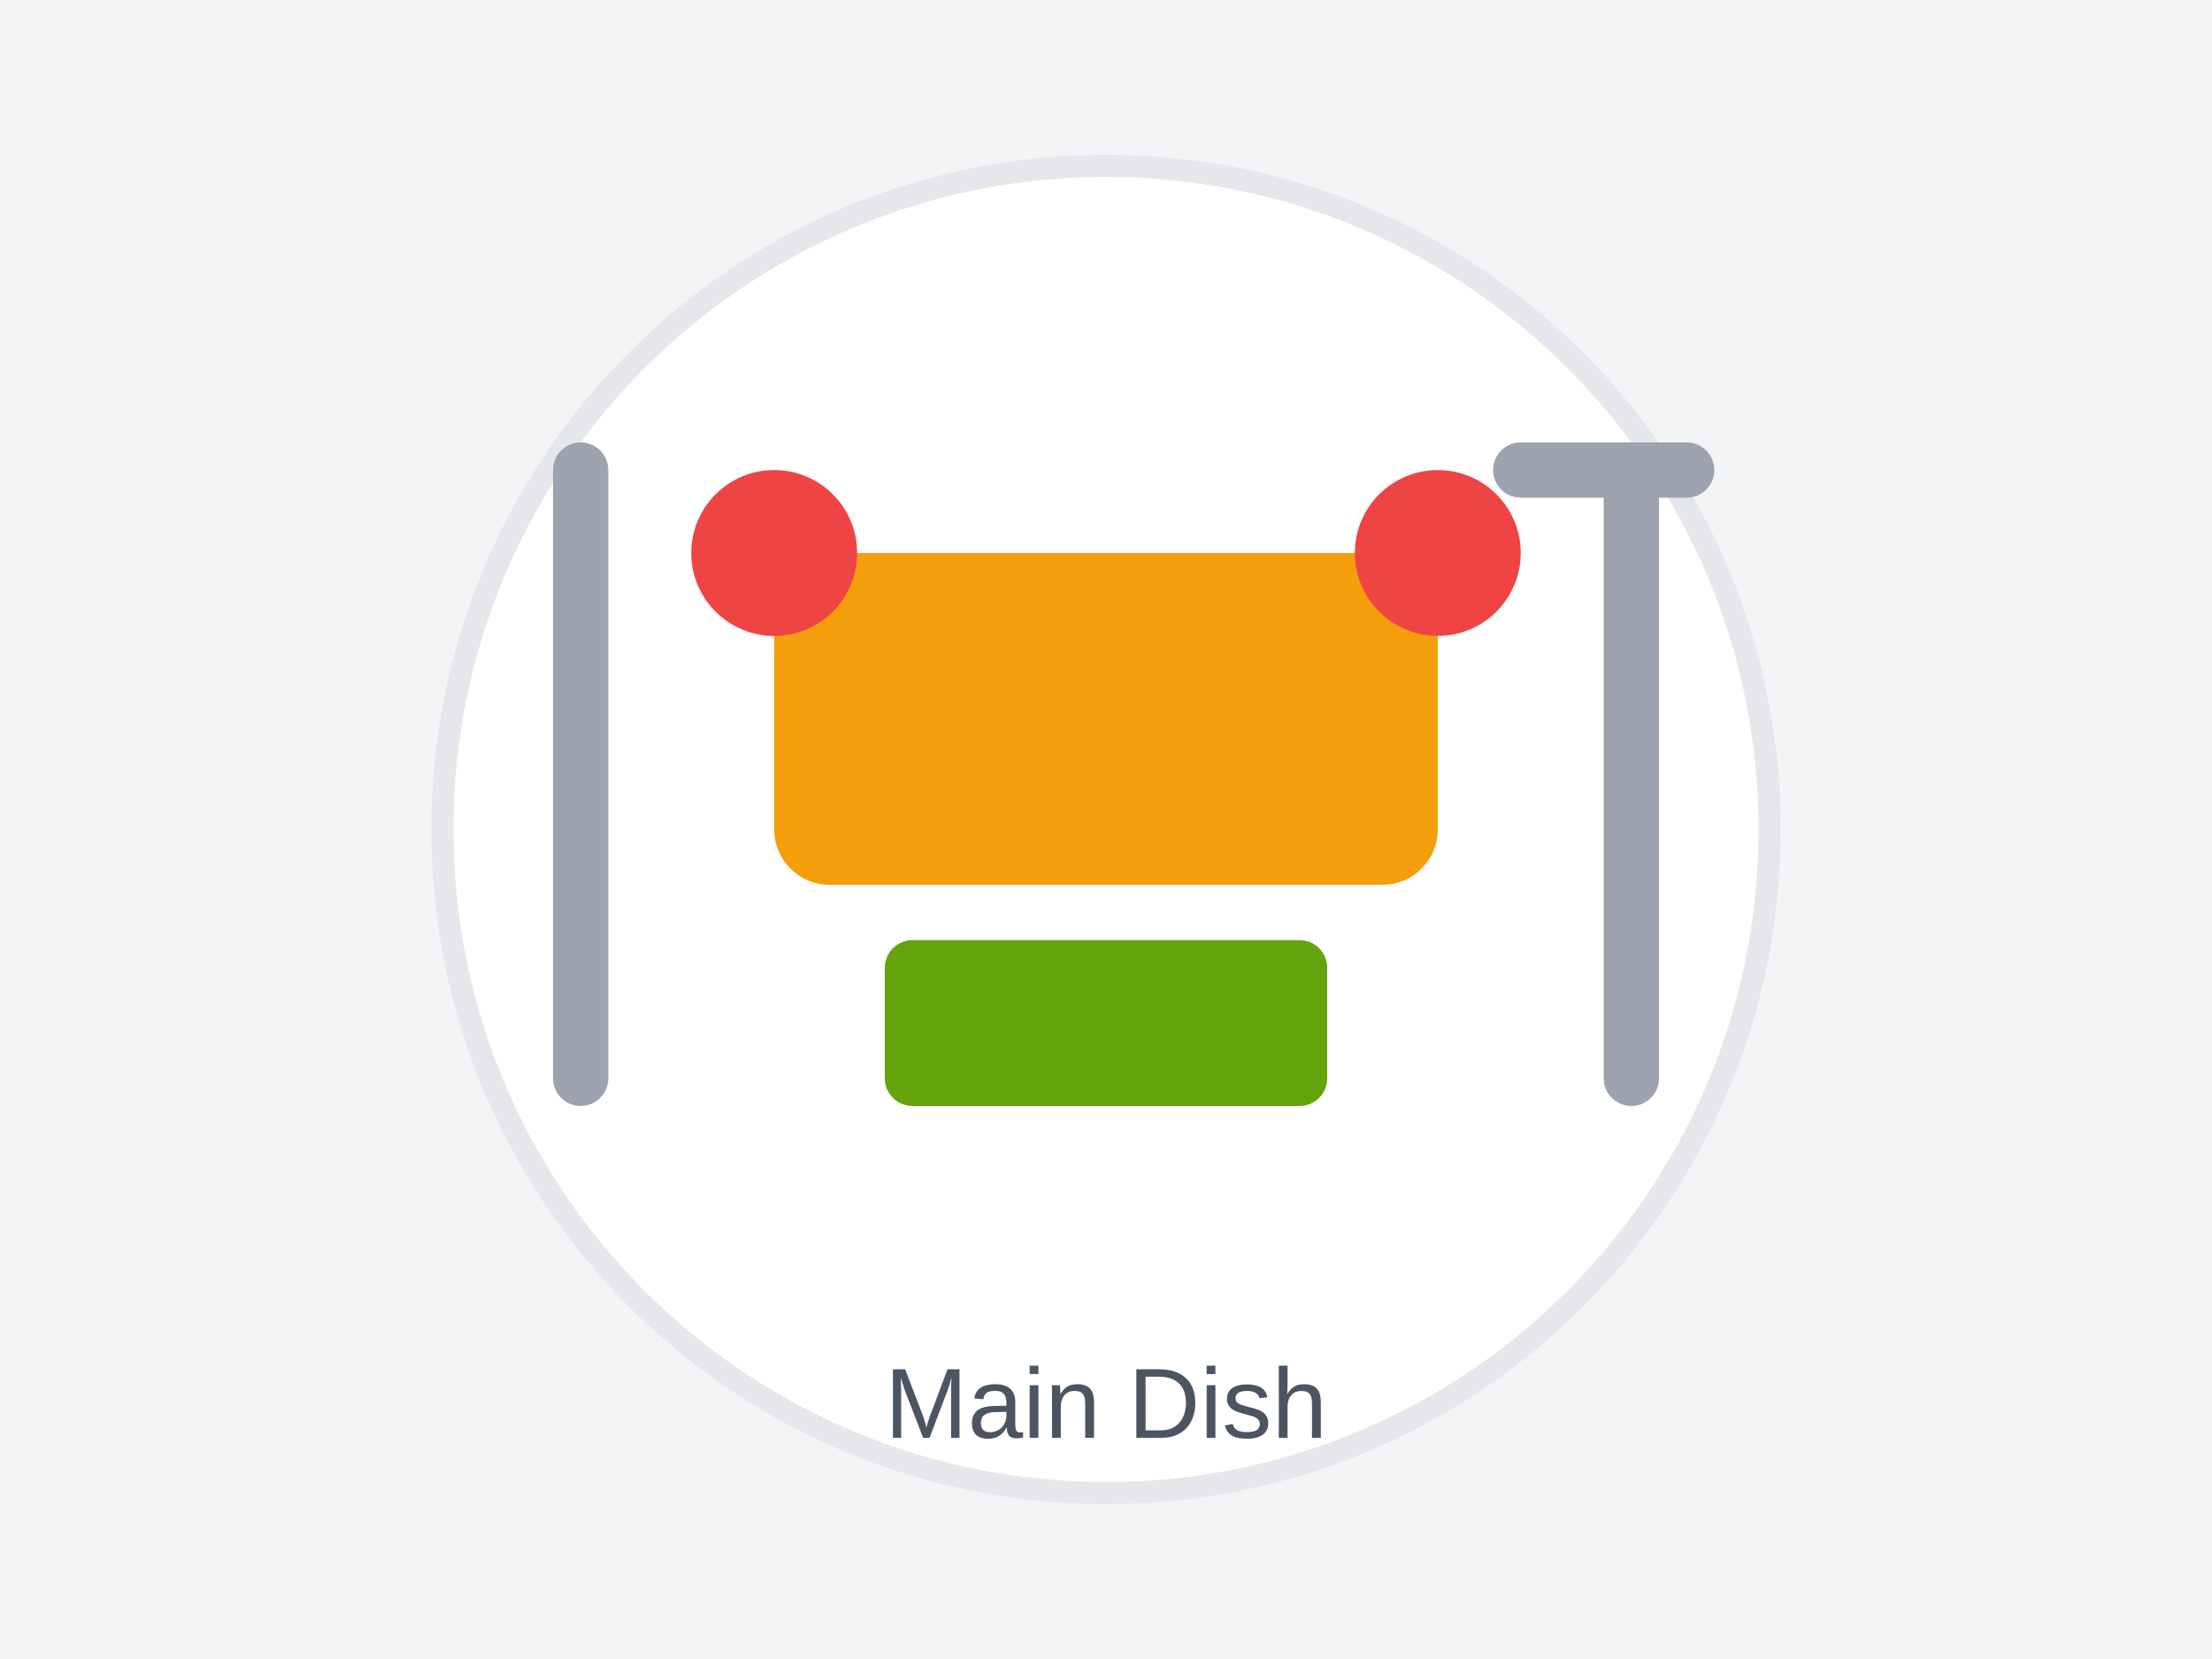
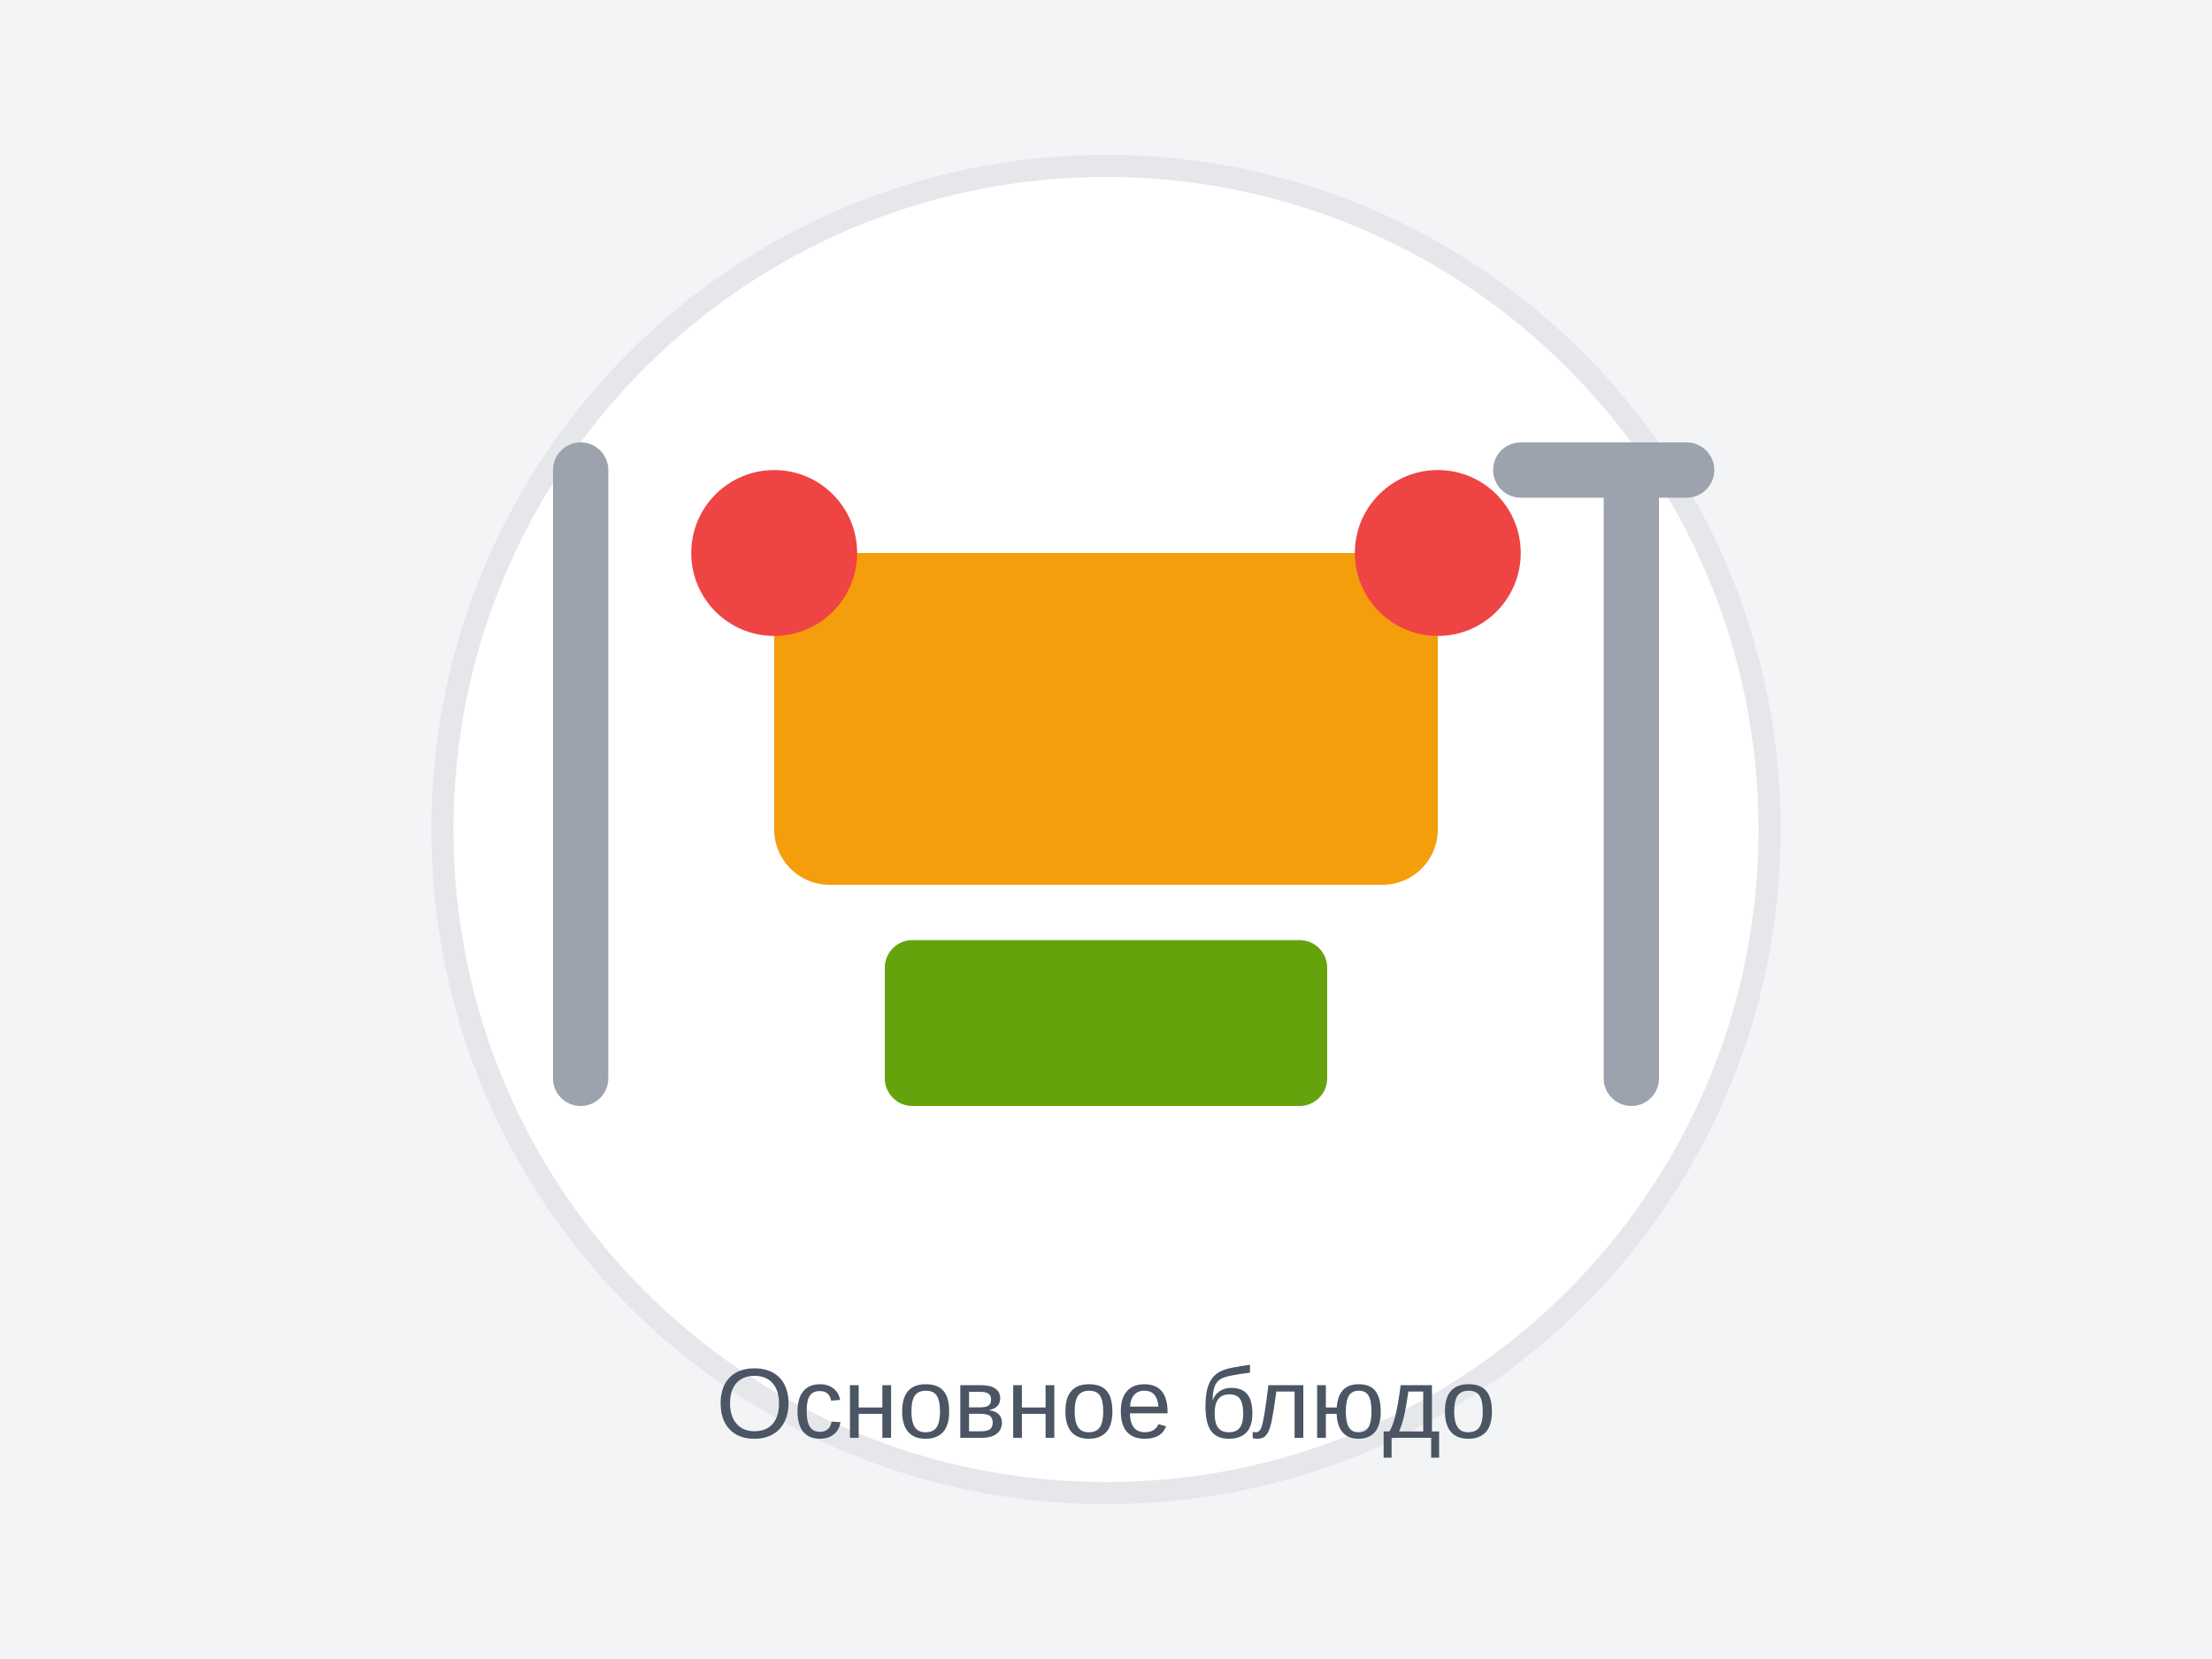
<svg xmlns="http://www.w3.org/2000/svg" width="400" height="300" viewBox="0 0 400 300">
  <rect width="400" height="300" fill="#f3f4f6" />
  <circle cx="200" cy="150" r="120" fill="#ffffff" stroke="#e5e7eb" stroke-width="4" />
  <rect x="140" y="100" width="120" height="60" rx="10" fill="#f59e0b" />
  <rect x="160" y="170" width="80" height="30" rx="5" fill="#65a30d" />
  <circle cx="140" cy="100" r="15" fill="#ef4444" />
  <circle cx="260" cy="100" r="15" fill="#ef4444" />
  <rect x="100" y="80" width="10" height="120" rx="5" fill="#9ca3af" />
  <rect x="290" y="80" width="10" height="120" rx="5" fill="#9ca3af" />
  <rect x="270" y="80" width="40" height="10" rx="5" fill="#9ca3af" />
-   <text x="200" y="260" font-family="Arial" font-size="18" text-anchor="middle" fill="#4b5563">Main Dish</text>
+   <text x="200" y="260" font-family="Arial" font-size="18" text-anchor="middle" fill="#4b5563">Основное блюдо</text>
</svg>
